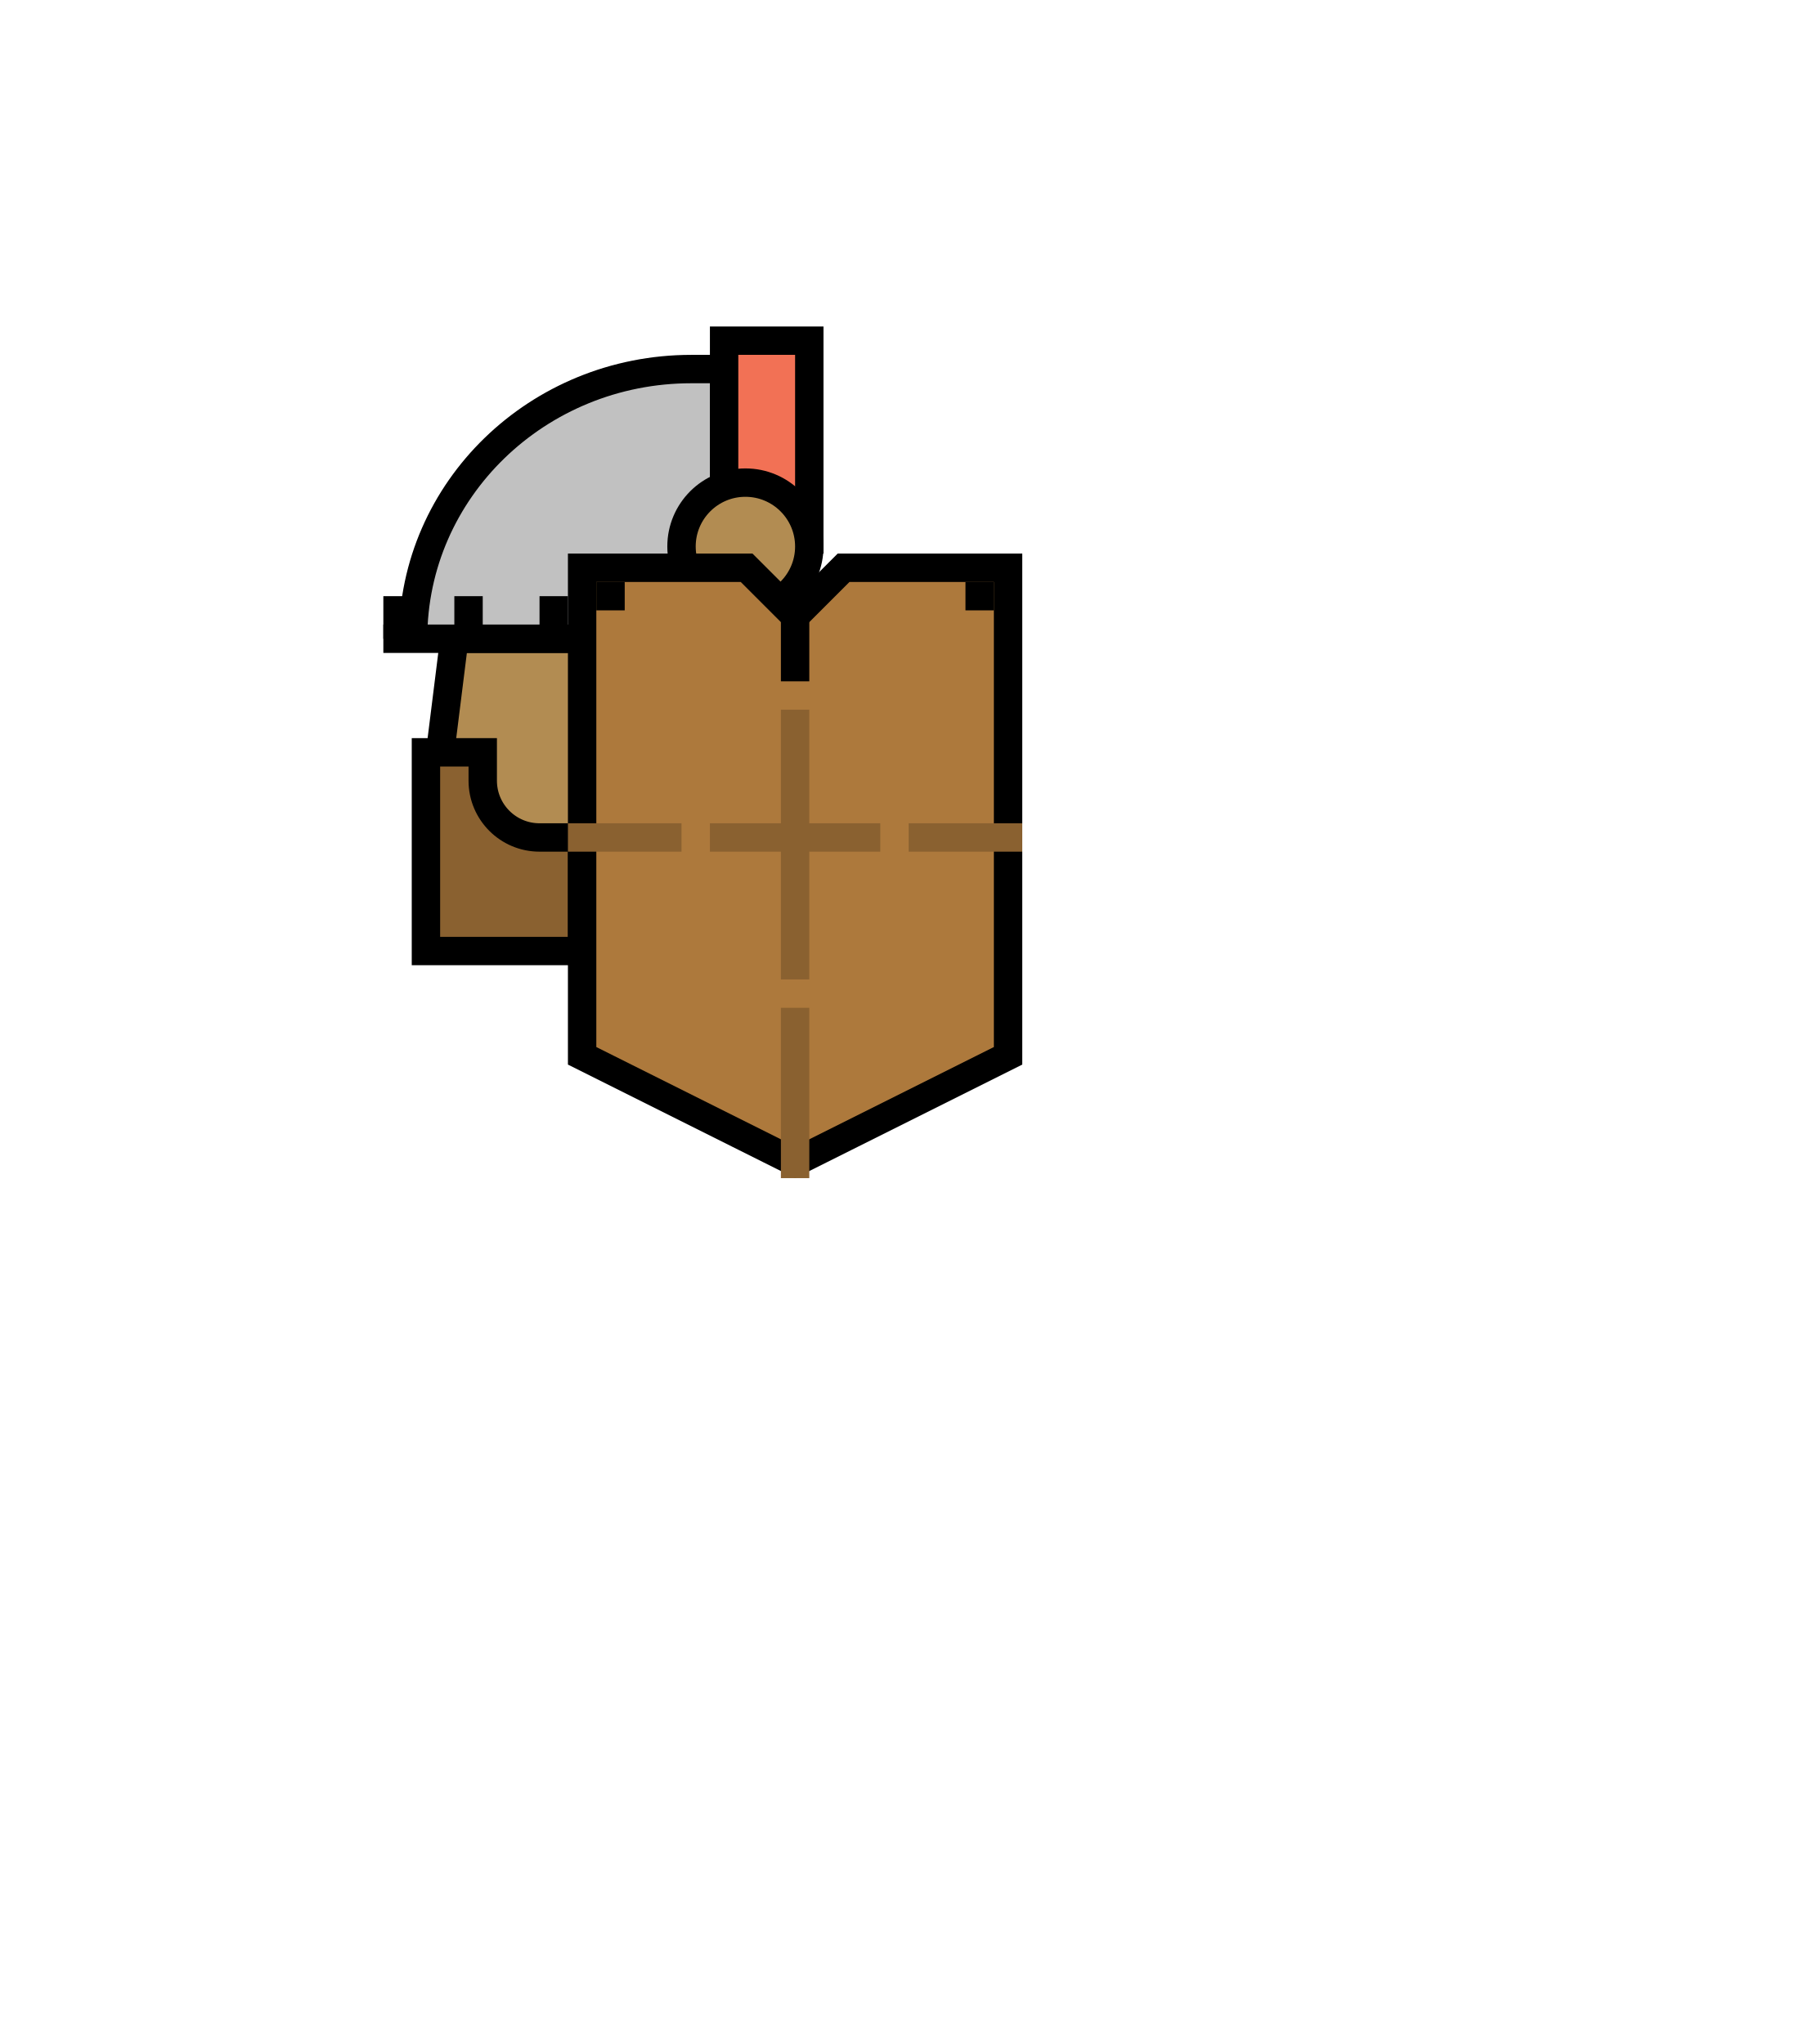
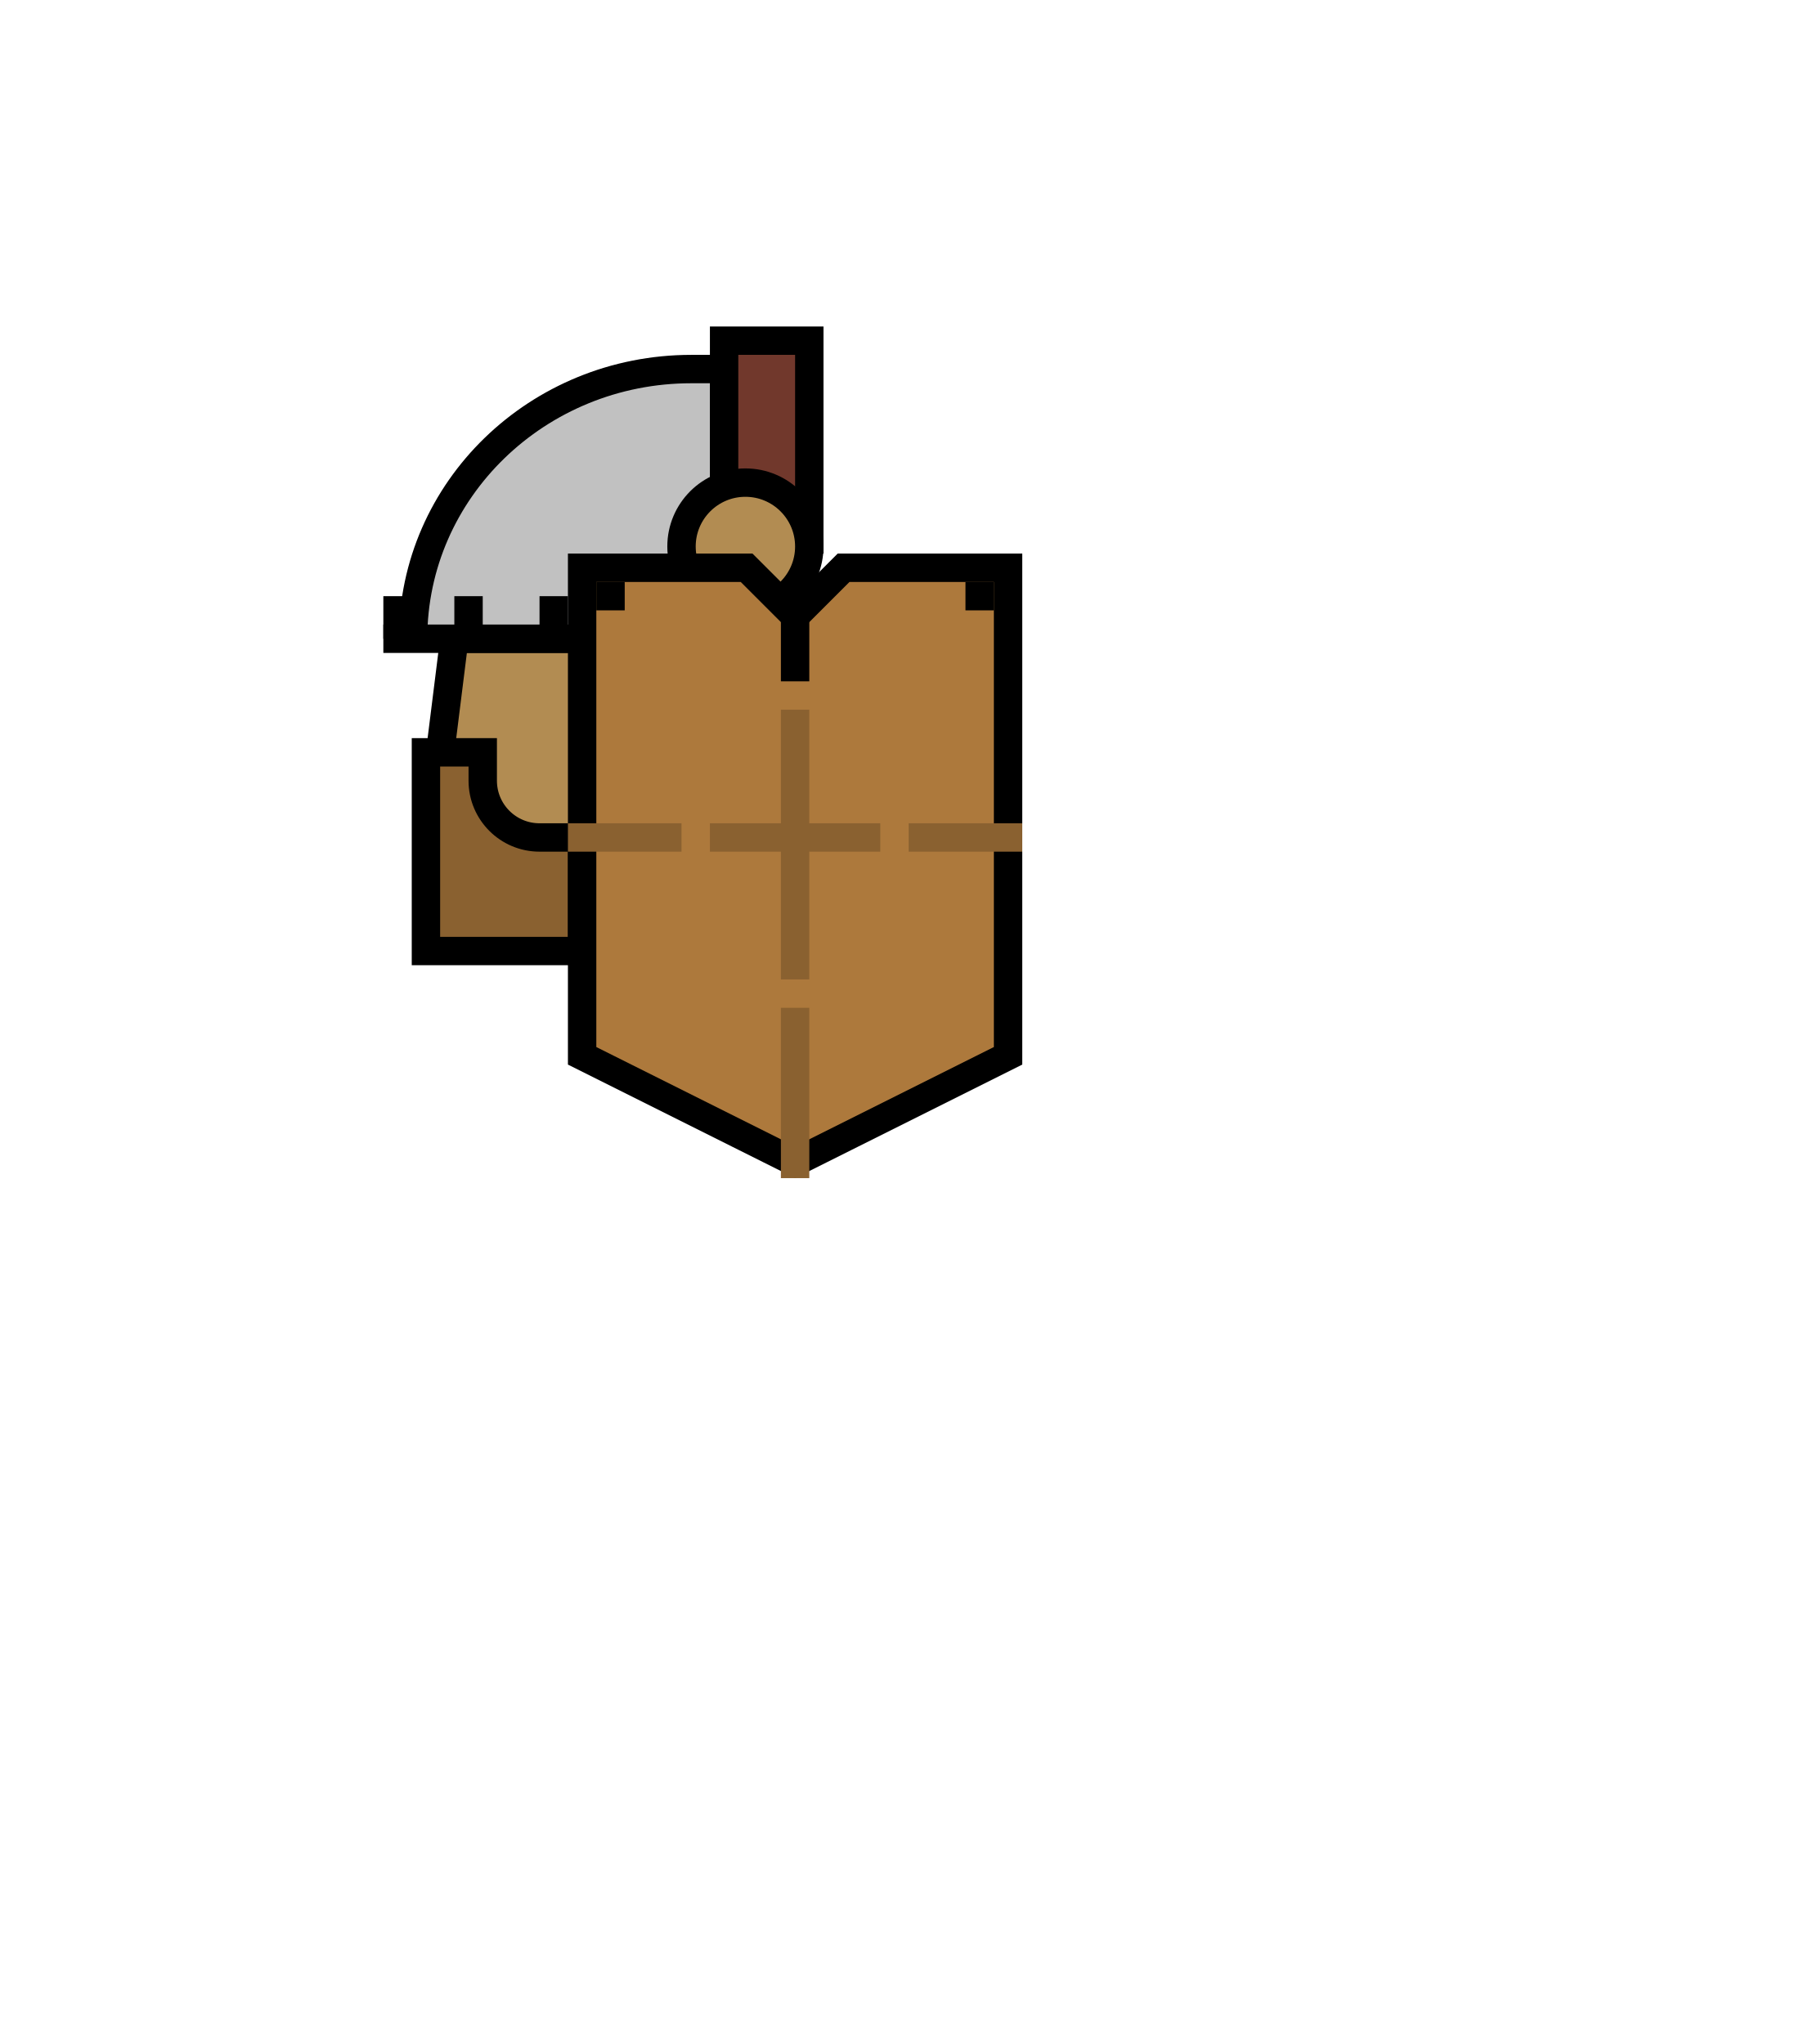
<svg xmlns="http://www.w3.org/2000/svg" width="128" height="144" viewBox="0 0 128 144" fill="none">
  <path d="M48 45H32L31 53L34 64H48V45Z" fill="#B28C52" stroke="black" stroke-width="2" />
  <path d="M30 67V53L34 53V55C34 57.209 35.791 59 38 59H41V67H30Z" fill="#8A6130" stroke="black" stroke-width="2" />
  <path d="M51 26H48.691C37.868 26 29.094 34.507 29.094 45L45.597 45L51 45L51 40L51 26Z" fill="url(#paint0_linear_3511_14148)" />
  <path d="M27 45H29.094M29.094 45L45.597 45L51 45L51 40L51 26L48.691 26C37.868 26 29.094 34.507 29.094 45Z" stroke="black" stroke-width="2" />
-   <path d="M57 38L57 24L51 24L51 42L55 38L57 38Z" fill="#F27155" stroke="black" stroke-width="2" />
+   <path d="M57 38L57 24L51 24L51 42L55 38L57 38Z" fill="#71382C" stroke="black" stroke-width="2" />
  <circle cx="52.5" cy="38.5" r="4.5" fill="#B28C52" stroke="black" stroke-width="2" />
  <path d="M28 42L28 45" stroke="black" stroke-width="2" />
  <path d="M33 42L33 45" stroke="black" stroke-width="2" />
  <path d="M39 42L39 45" stroke="black" stroke-width="2" />
  <path d="M45 42L45 45" stroke="black" stroke-width="2" />
  <path d="M51 42L51 46" stroke="black" stroke-width="2" />
  <path d="M59.414 40H71V74.382L56 81.882L41 74.382V40H52.586L55.293 42.707L56 43.414L56.707 42.707L59.414 40Z" fill="#AD793C" stroke="black" stroke-width="2" />
  <path d="M56 50L56 69" stroke="#8A6130" stroke-width="2" />
  <path d="M56 42L56 48" stroke="black" stroke-width="2" />
  <path d="M56 71L56 83" stroke="#8A6130" stroke-width="2" />
  <path d="M50 59L62 59" stroke="#8A6130" stroke-width="2" />
  <path d="M40 59L48 59" stroke="#8A6130" stroke-width="2" />
  <path d="M43 41L43 43" stroke="black" stroke-width="2" />
  <path d="M69 41L69 43" stroke="black" stroke-width="2" />
  <path d="M64 59L72 59" stroke="#8A6130" stroke-width="2" />
  <defs>
    <linearGradient id="paint0_linear_3511_14148" x1="39" y1="26" x2="39" y2="45" gradientUnits="userSpaceOnUse">
      <stop stop-color="#C1C1C1" />
      <stop offset="1" stop-color="#C1C1C1" />
    </linearGradient>
  </defs>
</svg>
